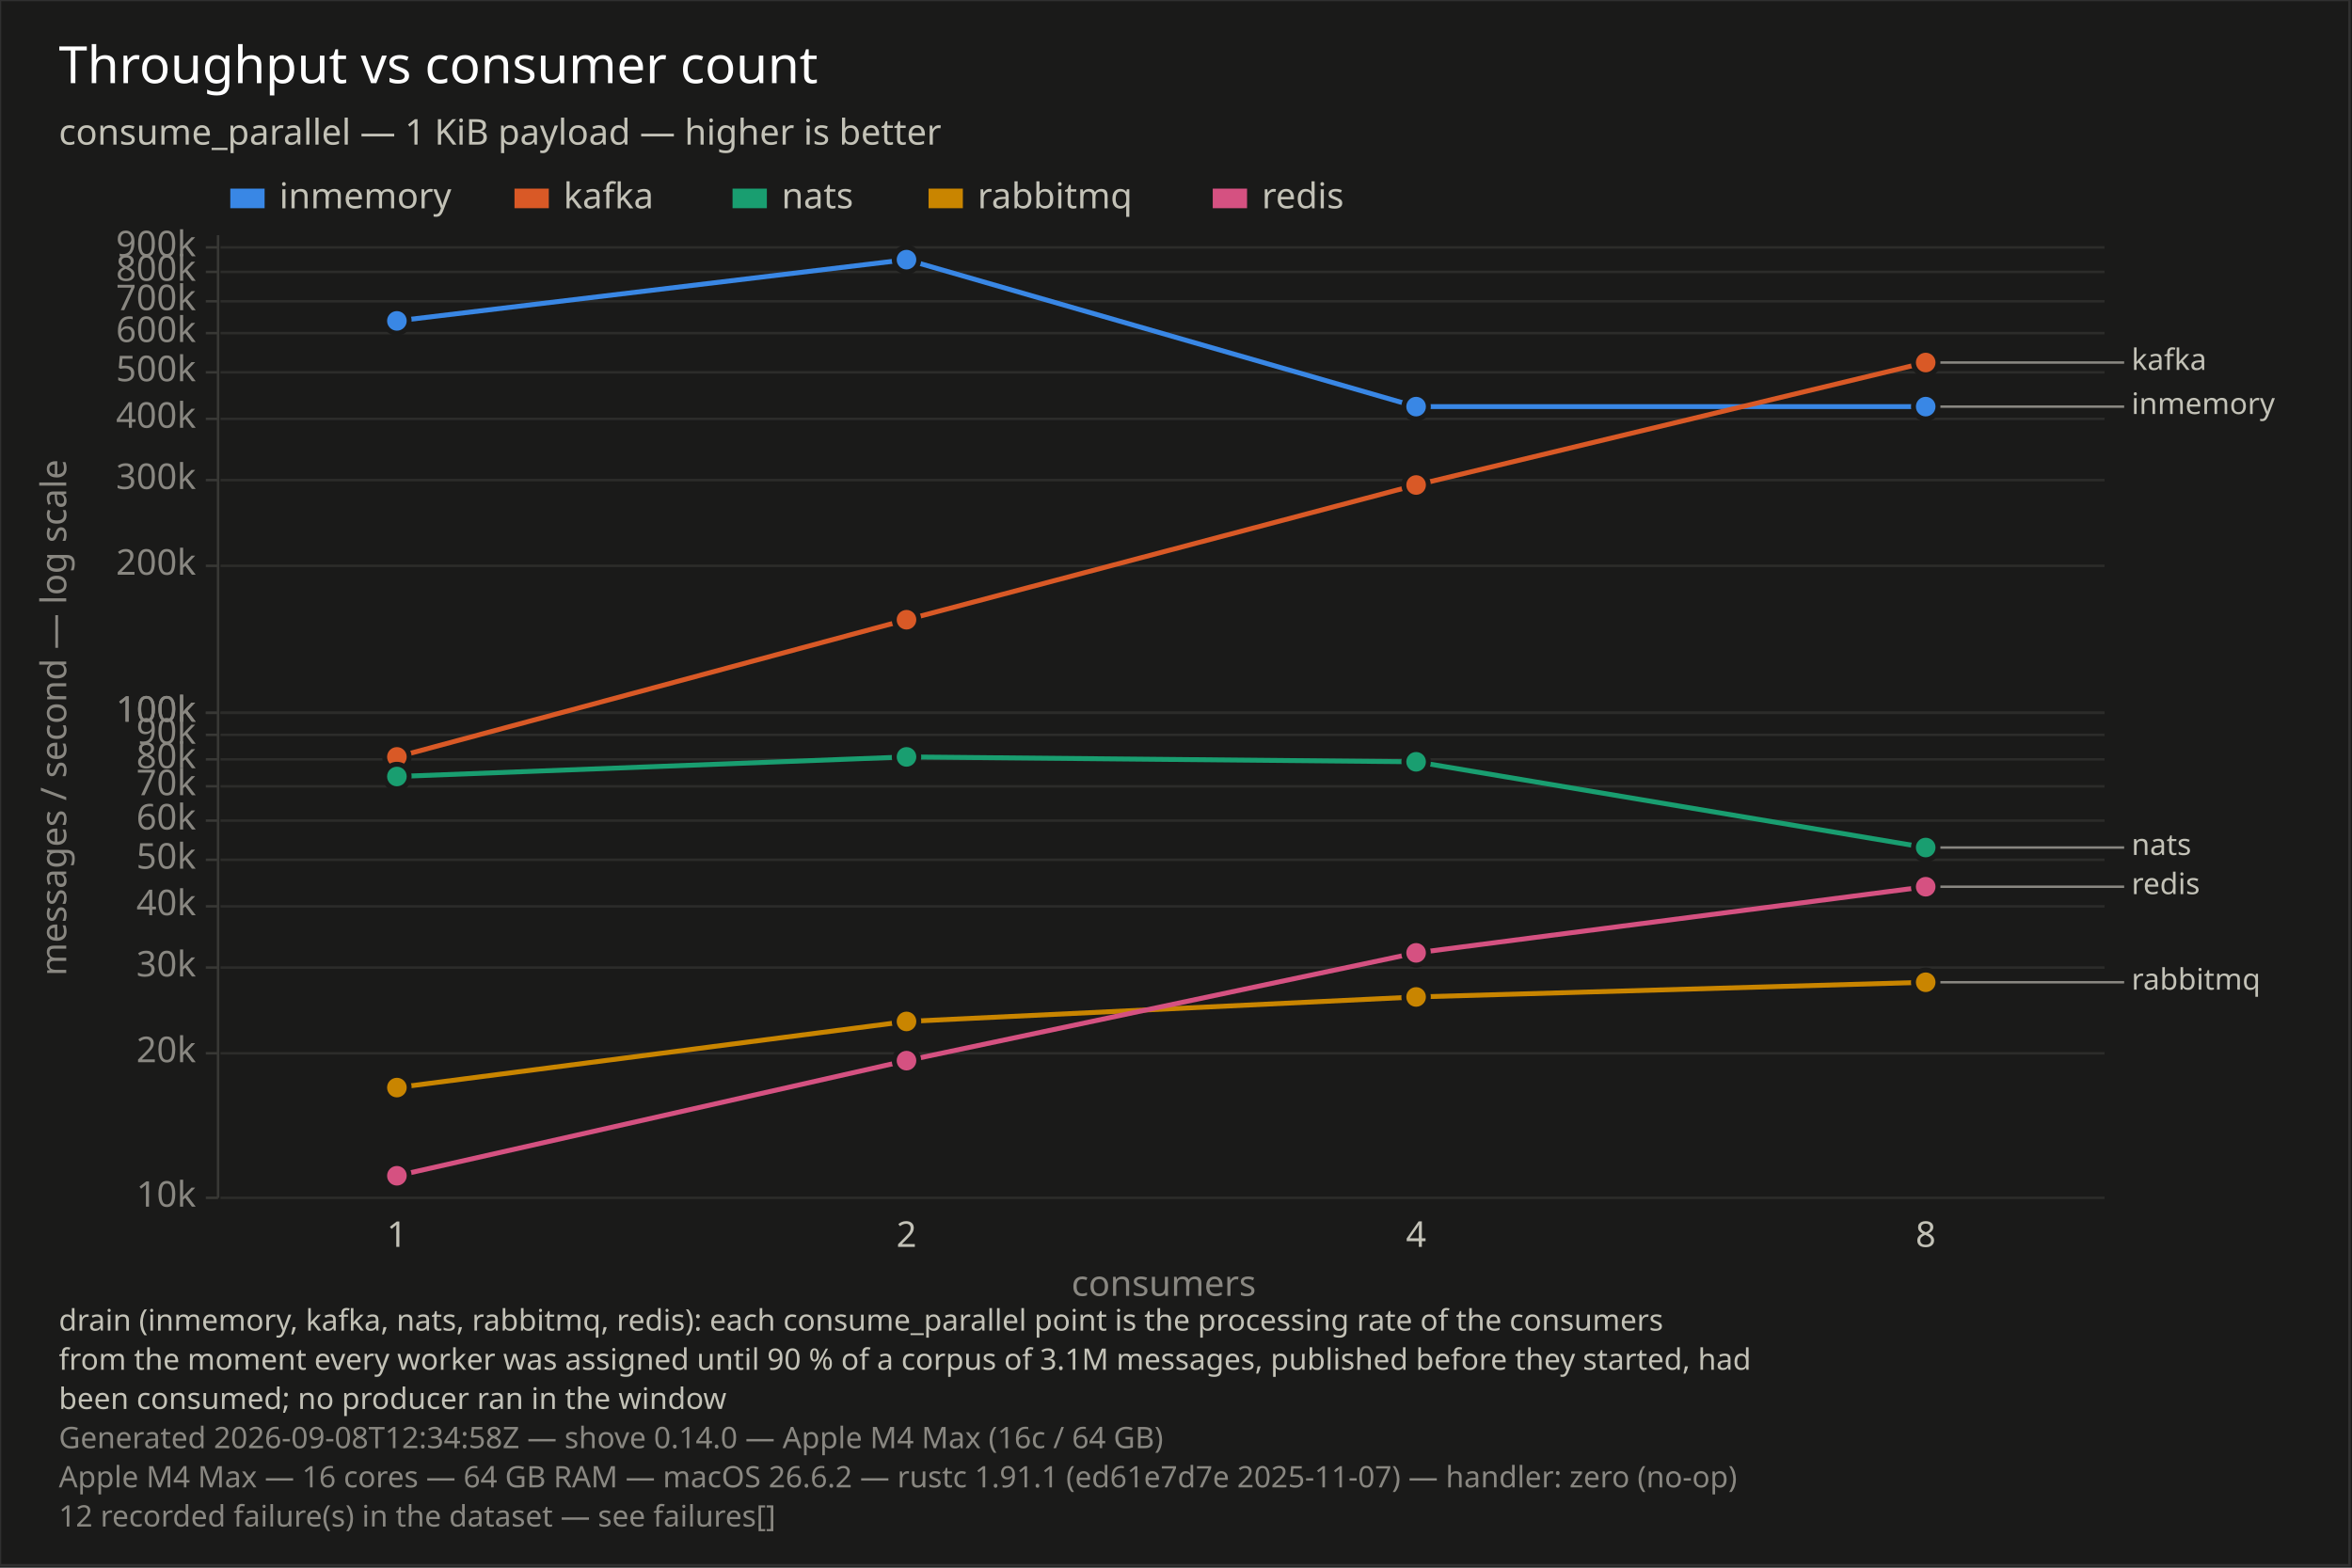
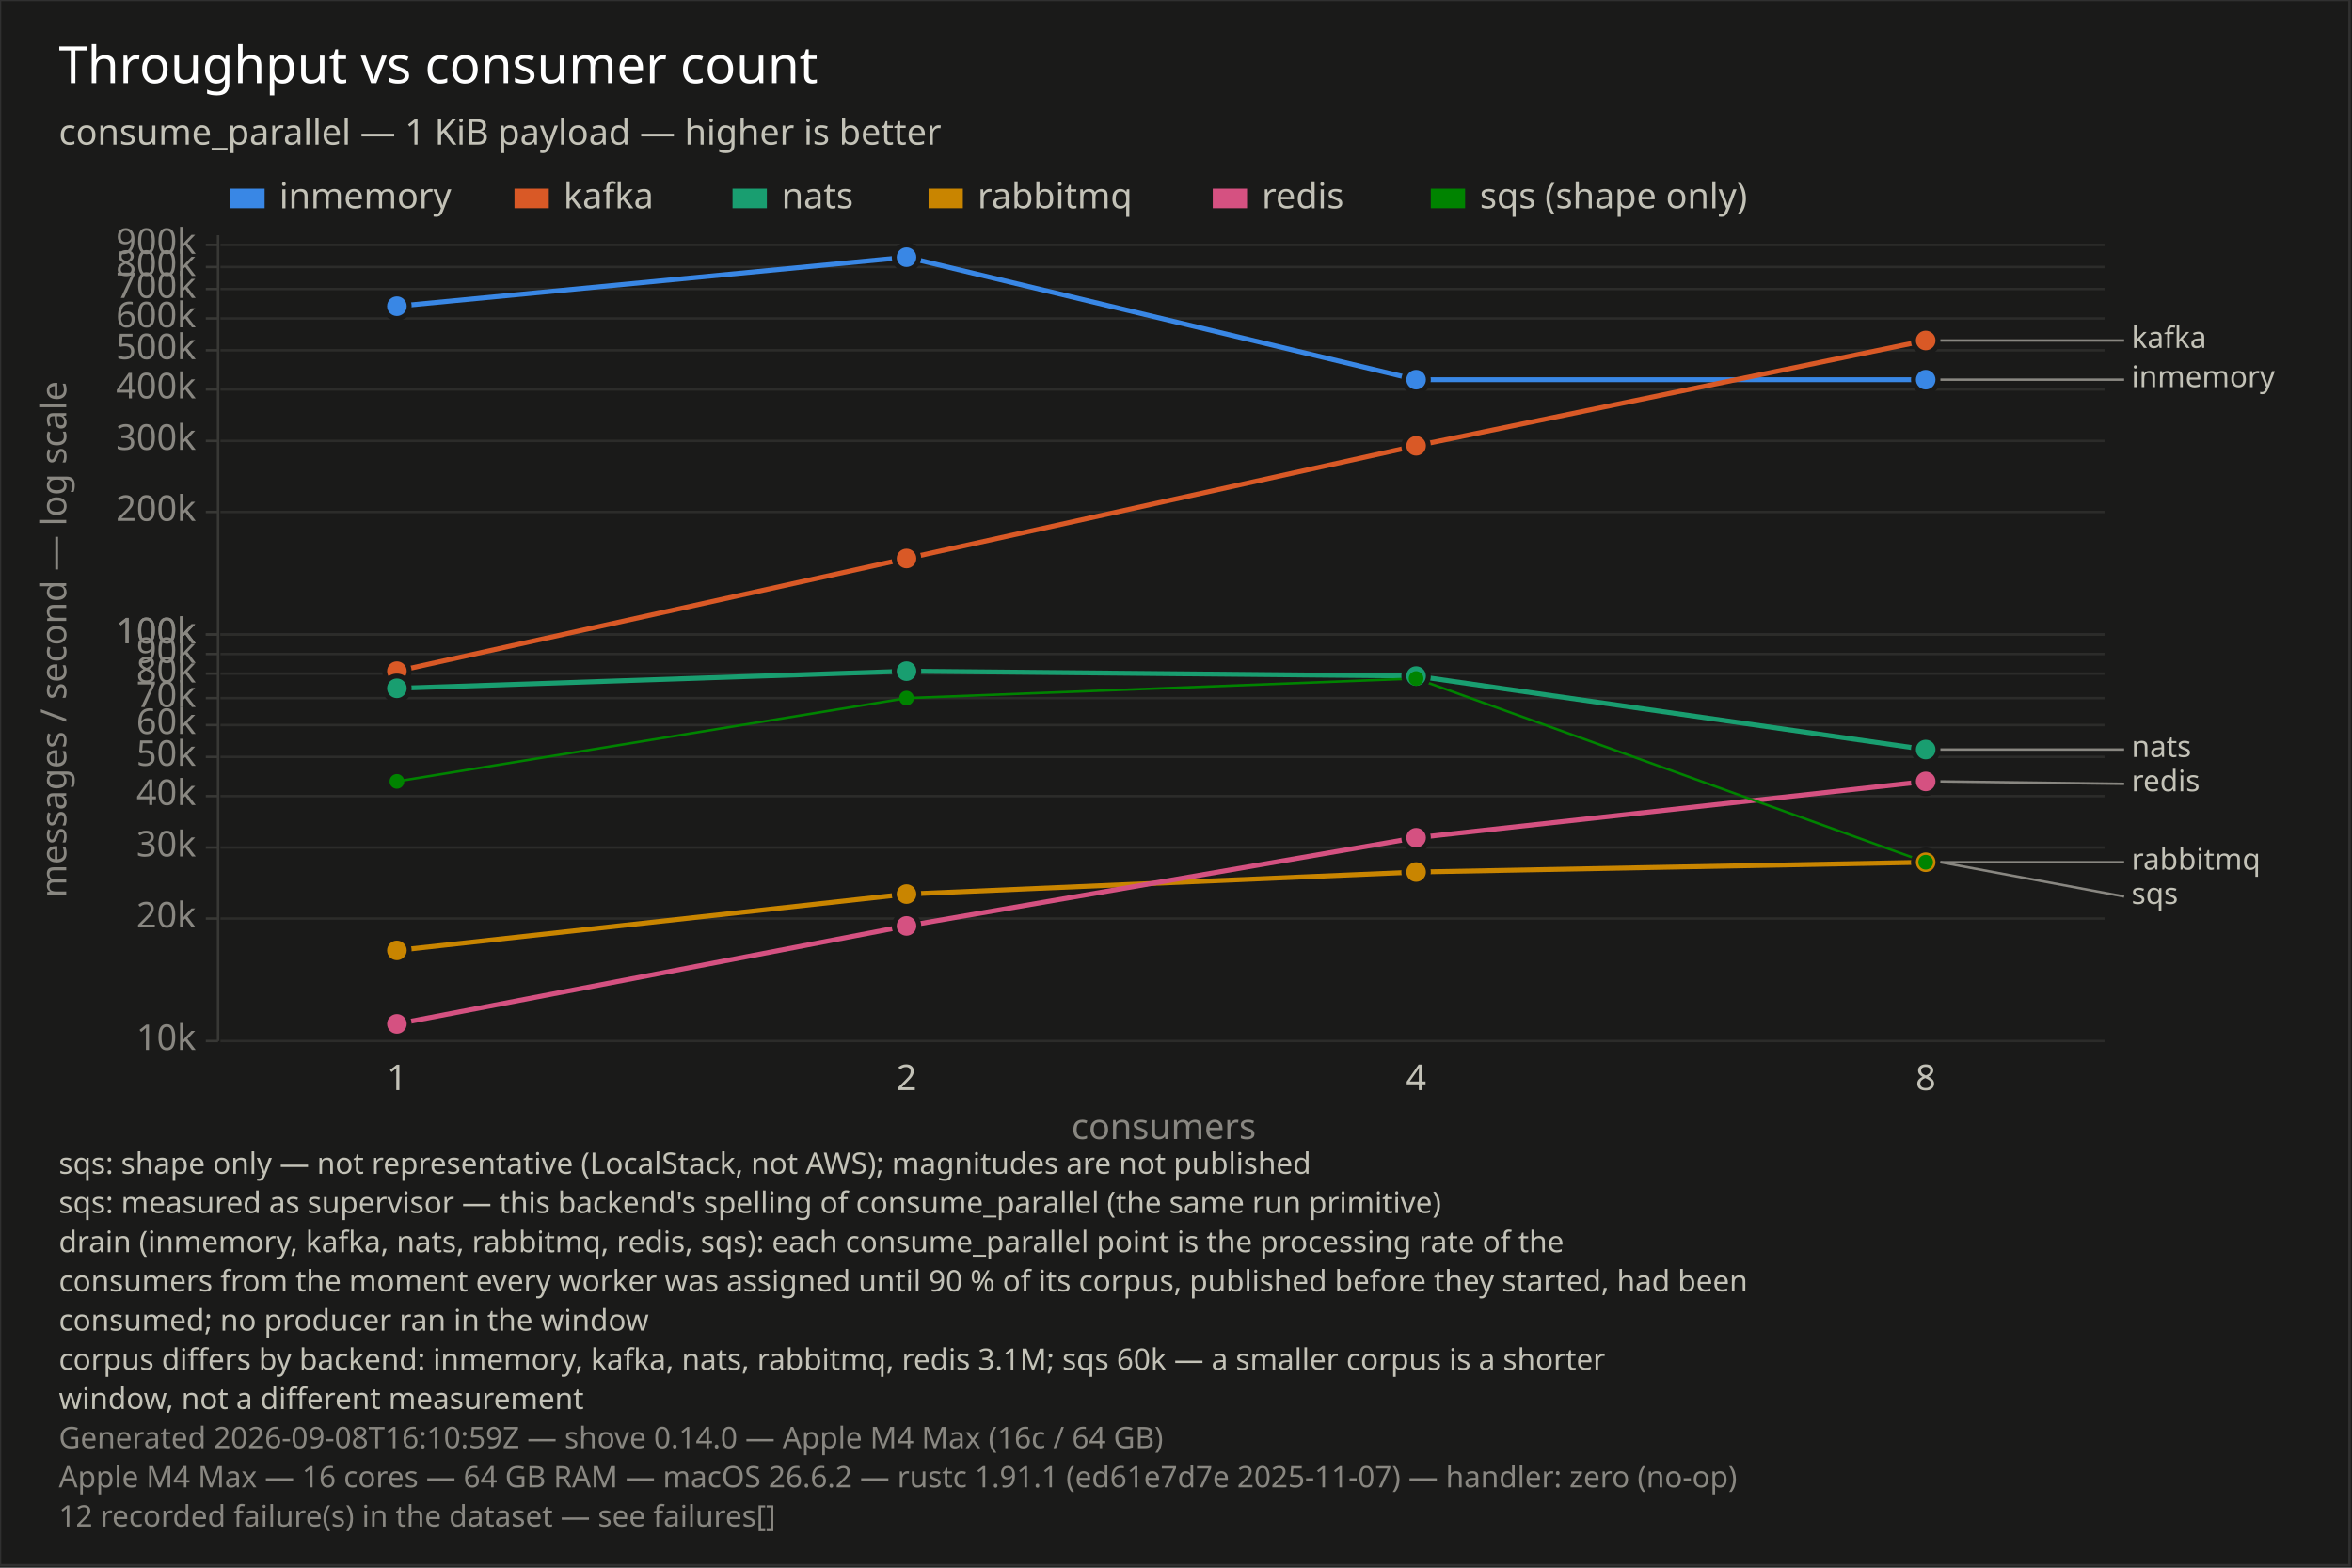
<svg xmlns="http://www.w3.org/2000/svg" width="960" height="640" viewBox="0 0 960 640">
  <rect x="0" y="0" width="960" height="640" opacity="1" fill="#1A1A19" stroke="none" />
  <rect x="0" y="0" width="959" height="639" opacity="0.1" fill="none" stroke="#FFFFFF" />
  <text x="24" y="18" dy="0.76em" text-anchor="start" font-family="sans-serif" font-size="20.968" opacity="1" fill="#FFFFFF">
Throughput vs consumer count
</text>
  <text x="24" y="48" dy="0.76em" text-anchor="start" font-family="sans-serif" font-size="14.516" opacity="1" fill="#C3C2B7">
consume_parallel — 1 KiB payload — higher is better
</text>
+   <text x="24" y="470" dy="0.76em" text-anchor="start" font-family="sans-serif" font-size="12.097" opacity="1" fill="#C3C2B7">
+ sqs: shape only — not representative (LocalStack, not AWS); magnitudes are not published
+ </text>
+   <text x="24" y="486" dy="0.76em" text-anchor="start" font-family="sans-serif" font-size="12.097" opacity="1" fill="#C3C2B7">
+ sqs: measured as supervisor — this backend's spelling of consume_parallel (the same run primitive)
+ </text>
+   <text x="24" y="502" dy="0.76em" text-anchor="start" font-family="sans-serif" font-size="12.097" opacity="1" fill="#C3C2B7">
+ drain (inmemory, kafka, nats, rabbitmq, redis, sqs): each consume_parallel point is the processing rate of the
+ </text>
+   <text x="24" y="518" dy="0.76em" text-anchor="start" font-family="sans-serif" font-size="12.097" opacity="1" fill="#C3C2B7">
+ consumers from the moment every worker was assigned until 90 % of its corpus, published before they started, had been
+ </text>
  <text x="24" y="534" dy="0.76em" text-anchor="start" font-family="sans-serif" font-size="12.097" opacity="1" fill="#C3C2B7">
- drain (inmemory, kafka, nats, rabbitmq, redis): each consume_parallel point is the processing rate of the consumers
+ consumed; no producer ran in the window
</text>
  <text x="24" y="550" dy="0.76em" text-anchor="start" font-family="sans-serif" font-size="12.097" opacity="1" fill="#C3C2B7">
- from the moment every worker was assigned until 90 % of a corpus of 3.1M messages, published before they started, had
+ corpus differs by backend: inmemory, kafka, nats, rabbitmq, redis 3.1M; sqs 60k — a smaller corpus is a shorter
</text>
  <text x="24" y="566" dy="0.76em" text-anchor="start" font-family="sans-serif" font-size="12.097" opacity="1" fill="#C3C2B7">
- been consumed; no producer ran in the window
+ window, not a different measurement
</text>
  <text x="24" y="582" dy="0.76em" text-anchor="start" font-family="sans-serif" font-size="12.097" opacity="1" fill="#898781">
- Generated 2026-09-08T12:34:58Z — shove 0.14.0 — Apple M4 Max (16c / 64 GB)
+ Generated 2026-09-08T16:10:59Z — shove 0.14.0 — Apple M4 Max (16c / 64 GB)
</text>
  <text x="24" y="598" dy="0.76em" text-anchor="start" font-family="sans-serif" font-size="12.097" opacity="1" fill="#898781">
Apple M4 Max — 16 cores — 64 GB RAM — macOS 26.6.2 — rustc 1.91.1 (ed61e7d7e 2025-11-07) — handler: zero (no-op)
</text>
  <text x="24" y="614" dy="0.76em" text-anchor="start" font-family="sans-serif" font-size="12.097" opacity="1" fill="#898781">
12 recorded failure(s) in the dataset — see failures[]
</text>
-   <text x="16" y="293" dy="0.76em" text-anchor="middle" font-family="sans-serif" font-size="14.516" opacity="1" fill="#898781" transform="rotate(270, 16, 293)">
+   <text x="16" y="261" dy="0.76em" text-anchor="middle" font-family="sans-serif" font-size="14.516" opacity="1" fill="#898781" transform="rotate(270, 16, 261)">
messages / second — log scale
</text>
-   <line opacity="1" stroke="#2C2C2A" stroke-width="1" x1="90" y1="489" x2="859" y2="489" />
-   <line opacity="1" stroke="#2C2C2A" stroke-width="1" x1="90" y1="430" x2="859" y2="430" />
-   <line opacity="1" stroke="#2C2C2A" stroke-width="1" x1="90" y1="395" x2="859" y2="395" />
-   <line opacity="1" stroke="#2C2C2A" stroke-width="1" x1="90" y1="370" x2="859" y2="370" />
-   <line opacity="1" stroke="#2C2C2A" stroke-width="1" x1="90" y1="351" x2="859" y2="351" />
-   <line opacity="1" stroke="#2C2C2A" stroke-width="1" x1="90" y1="335" x2="859" y2="335" />
-   <line opacity="1" stroke="#2C2C2A" stroke-width="1" x1="90" y1="321" x2="859" y2="321" />
-   <line opacity="1" stroke="#2C2C2A" stroke-width="1" x1="90" y1="310" x2="859" y2="310" />
-   <line opacity="1" stroke="#2C2C2A" stroke-width="1" x1="90" y1="300" x2="859" y2="300" />
-   <line opacity="1" stroke="#2C2C2A" stroke-width="1" x1="90" y1="291" x2="859" y2="291" />
-   <line opacity="1" stroke="#2C2C2A" stroke-width="1" x1="90" y1="291" x2="859" y2="291" />
-   <line opacity="1" stroke="#2C2C2A" stroke-width="1" x1="90" y1="231" x2="859" y2="231" />
-   <line opacity="1" stroke="#2C2C2A" stroke-width="1" x1="90" y1="196" x2="859" y2="196" />
-   <line opacity="1" stroke="#2C2C2A" stroke-width="1" x1="90" y1="171" x2="859" y2="171" />
-   <line opacity="1" stroke="#2C2C2A" stroke-width="1" x1="90" y1="152" x2="859" y2="152" />
-   <line opacity="1" stroke="#2C2C2A" stroke-width="1" x1="90" y1="136" x2="859" y2="136" />
-   <line opacity="1" stroke="#2C2C2A" stroke-width="1" x1="90" y1="123" x2="859" y2="123" />
-   <line opacity="1" stroke="#2C2C2A" stroke-width="1" x1="90" y1="111" x2="859" y2="111" />
-   <line opacity="1" stroke="#2C2C2A" stroke-width="1" x1="90" y1="101" x2="859" y2="101" />
-   <polyline fill="none" opacity="1" stroke="#383835" stroke-width="1" points="89,96 89,489 " />
-   <text x="80" y="489" dy="0.5ex" text-anchor="end" font-family="sans-serif" font-size="14.516" opacity="1" fill="#898781">
+   <line opacity="1" stroke="#2C2C2A" stroke-width="1" x1="90" y1="425" x2="859" y2="425" />
+   <line opacity="1" stroke="#2C2C2A" stroke-width="1" x1="90" y1="375" x2="859" y2="375" />
+   <line opacity="1" stroke="#2C2C2A" stroke-width="1" x1="90" y1="346" x2="859" y2="346" />
+   <line opacity="1" stroke="#2C2C2A" stroke-width="1" x1="90" y1="325" x2="859" y2="325" />
+   <line opacity="1" stroke="#2C2C2A" stroke-width="1" x1="90" y1="309" x2="859" y2="309" />
+   <line opacity="1" stroke="#2C2C2A" stroke-width="1" x1="90" y1="296" x2="859" y2="296" />
+   <line opacity="1" stroke="#2C2C2A" stroke-width="1" x1="90" y1="285" x2="859" y2="285" />
+   <line opacity="1" stroke="#2C2C2A" stroke-width="1" x1="90" y1="275" x2="859" y2="275" />
+   <line opacity="1" stroke="#2C2C2A" stroke-width="1" x1="90" y1="267" x2="859" y2="267" />
+   <line opacity="1" stroke="#2C2C2A" stroke-width="1" x1="90" y1="259" x2="859" y2="259" />
+   <line opacity="1" stroke="#2C2C2A" stroke-width="1" x1="90" y1="259" x2="859" y2="259" />
+   <line opacity="1" stroke="#2C2C2A" stroke-width="1" x1="90" y1="209" x2="859" y2="209" />
+   <line opacity="1" stroke="#2C2C2A" stroke-width="1" x1="90" y1="180" x2="859" y2="180" />
+   <line opacity="1" stroke="#2C2C2A" stroke-width="1" x1="90" y1="159" x2="859" y2="159" />
+   <line opacity="1" stroke="#2C2C2A" stroke-width="1" x1="90" y1="143" x2="859" y2="143" />
+   <line opacity="1" stroke="#2C2C2A" stroke-width="1" x1="90" y1="130" x2="859" y2="130" />
+   <line opacity="1" stroke="#2C2C2A" stroke-width="1" x1="90" y1="118" x2="859" y2="118" />
+   <line opacity="1" stroke="#2C2C2A" stroke-width="1" x1="90" y1="109" x2="859" y2="109" />
+   <line opacity="1" stroke="#2C2C2A" stroke-width="1" x1="90" y1="100" x2="859" y2="100" />
+   <polyline fill="none" opacity="1" stroke="#383835" stroke-width="1" points="89,96 89,425 " />
+   <text x="80" y="425" dy="0.5ex" text-anchor="end" font-family="sans-serif" font-size="14.516" opacity="1" fill="#898781">
10k
</text>
-   <polyline fill="none" opacity="1" stroke="#383835" stroke-width="1" points="84,489 89,489 " />
-   <text x="80" y="430" dy="0.5ex" text-anchor="end" font-family="sans-serif" font-size="14.516" opacity="1" fill="#898781">
+   <polyline fill="none" opacity="1" stroke="#383835" stroke-width="1" points="84,425 89,425 " />
+   <text x="80" y="375" dy="0.5ex" text-anchor="end" font-family="sans-serif" font-size="14.516" opacity="1" fill="#898781">
20k
</text>
-   <polyline fill="none" opacity="1" stroke="#383835" stroke-width="1" points="84,430 89,430 " />
-   <text x="80" y="395" dy="0.5ex" text-anchor="end" font-family="sans-serif" font-size="14.516" opacity="1" fill="#898781">
+   <polyline fill="none" opacity="1" stroke="#383835" stroke-width="1" points="84,375 89,375 " />
+   <text x="80" y="346" dy="0.5ex" text-anchor="end" font-family="sans-serif" font-size="14.516" opacity="1" fill="#898781">
30k
</text>
-   <polyline fill="none" opacity="1" stroke="#383835" stroke-width="1" points="84,395 89,395 " />
-   <text x="80" y="370" dy="0.5ex" text-anchor="end" font-family="sans-serif" font-size="14.516" opacity="1" fill="#898781">
+   <polyline fill="none" opacity="1" stroke="#383835" stroke-width="1" points="84,346 89,346 " />
+   <text x="80" y="325" dy="0.5ex" text-anchor="end" font-family="sans-serif" font-size="14.516" opacity="1" fill="#898781">
40k
</text>
-   <polyline fill="none" opacity="1" stroke="#383835" stroke-width="1" points="84,370 89,370 " />
-   <text x="80" y="351" dy="0.5ex" text-anchor="end" font-family="sans-serif" font-size="14.516" opacity="1" fill="#898781">
+   <polyline fill="none" opacity="1" stroke="#383835" stroke-width="1" points="84,325 89,325 " />
+   <text x="80" y="309" dy="0.5ex" text-anchor="end" font-family="sans-serif" font-size="14.516" opacity="1" fill="#898781">
50k
</text>
-   <polyline fill="none" opacity="1" stroke="#383835" stroke-width="1" points="84,351 89,351 " />
-   <text x="80" y="335" dy="0.5ex" text-anchor="end" font-family="sans-serif" font-size="14.516" opacity="1" fill="#898781">
+   <polyline fill="none" opacity="1" stroke="#383835" stroke-width="1" points="84,309 89,309 " />
+   <text x="80" y="296" dy="0.5ex" text-anchor="end" font-family="sans-serif" font-size="14.516" opacity="1" fill="#898781">
60k
</text>
-   <polyline fill="none" opacity="1" stroke="#383835" stroke-width="1" points="84,335 89,335 " />
-   <text x="80" y="321" dy="0.5ex" text-anchor="end" font-family="sans-serif" font-size="14.516" opacity="1" fill="#898781">
+   <polyline fill="none" opacity="1" stroke="#383835" stroke-width="1" points="84,296 89,296 " />
+   <text x="80" y="285" dy="0.5ex" text-anchor="end" font-family="sans-serif" font-size="14.516" opacity="1" fill="#898781">
70k
</text>
-   <polyline fill="none" opacity="1" stroke="#383835" stroke-width="1" points="84,321 89,321 " />
-   <text x="80" y="310" dy="0.5ex" text-anchor="end" font-family="sans-serif" font-size="14.516" opacity="1" fill="#898781">
+   <polyline fill="none" opacity="1" stroke="#383835" stroke-width="1" points="84,285 89,285 " />
+   <text x="80" y="275" dy="0.5ex" text-anchor="end" font-family="sans-serif" font-size="14.516" opacity="1" fill="#898781">
80k
</text>
-   <polyline fill="none" opacity="1" stroke="#383835" stroke-width="1" points="84,310 89,310 " />
-   <text x="80" y="300" dy="0.5ex" text-anchor="end" font-family="sans-serif" font-size="14.516" opacity="1" fill="#898781">
+   <polyline fill="none" opacity="1" stroke="#383835" stroke-width="1" points="84,275 89,275 " />
+   <text x="80" y="267" dy="0.5ex" text-anchor="end" font-family="sans-serif" font-size="14.516" opacity="1" fill="#898781">
90k
</text>
-   <polyline fill="none" opacity="1" stroke="#383835" stroke-width="1" points="84,300 89,300 " />
-   <text x="80" y="291" dy="0.5ex" text-anchor="end" font-family="sans-serif" font-size="14.516" opacity="1" fill="#898781">
+   <polyline fill="none" opacity="1" stroke="#383835" stroke-width="1" points="84,267 89,267 " />
+   <text x="80" y="259" dy="0.5ex" text-anchor="end" font-family="sans-serif" font-size="14.516" opacity="1" fill="#898781">
100k
</text>
-   <polyline fill="none" opacity="1" stroke="#383835" stroke-width="1" points="84,291 89,291 " />
-   <text x="80" y="291" dy="0.5ex" text-anchor="end" font-family="sans-serif" font-size="14.516" opacity="1" fill="#898781">
+   <polyline fill="none" opacity="1" stroke="#383835" stroke-width="1" points="84,259 89,259 " />
+   <text x="80" y="259" dy="0.5ex" text-anchor="end" font-family="sans-serif" font-size="14.516" opacity="1" fill="#898781">
100k
</text>
-   <polyline fill="none" opacity="1" stroke="#383835" stroke-width="1" points="84,291 89,291 " />
-   <text x="80" y="231" dy="0.5ex" text-anchor="end" font-family="sans-serif" font-size="14.516" opacity="1" fill="#898781">
+   <polyline fill="none" opacity="1" stroke="#383835" stroke-width="1" points="84,259 89,259 " />
+   <text x="80" y="209" dy="0.5ex" text-anchor="end" font-family="sans-serif" font-size="14.516" opacity="1" fill="#898781">
200k
</text>
-   <polyline fill="none" opacity="1" stroke="#383835" stroke-width="1" points="84,231 89,231 " />
-   <text x="80" y="196" dy="0.5ex" text-anchor="end" font-family="sans-serif" font-size="14.516" opacity="1" fill="#898781">
+   <polyline fill="none" opacity="1" stroke="#383835" stroke-width="1" points="84,209 89,209 " />
+   <text x="80" y="180" dy="0.5ex" text-anchor="end" font-family="sans-serif" font-size="14.516" opacity="1" fill="#898781">
300k
</text>
-   <polyline fill="none" opacity="1" stroke="#383835" stroke-width="1" points="84,196 89,196 " />
-   <text x="80" y="171" dy="0.5ex" text-anchor="end" font-family="sans-serif" font-size="14.516" opacity="1" fill="#898781">
+   <polyline fill="none" opacity="1" stroke="#383835" stroke-width="1" points="84,180 89,180 " />
+   <text x="80" y="159" dy="0.5ex" text-anchor="end" font-family="sans-serif" font-size="14.516" opacity="1" fill="#898781">
400k
</text>
-   <polyline fill="none" opacity="1" stroke="#383835" stroke-width="1" points="84,171 89,171 " />
-   <text x="80" y="152" dy="0.5ex" text-anchor="end" font-family="sans-serif" font-size="14.516" opacity="1" fill="#898781">
+   <polyline fill="none" opacity="1" stroke="#383835" stroke-width="1" points="84,159 89,159 " />
+   <text x="80" y="143" dy="0.5ex" text-anchor="end" font-family="sans-serif" font-size="14.516" opacity="1" fill="#898781">
500k
</text>
-   <polyline fill="none" opacity="1" stroke="#383835" stroke-width="1" points="84,152 89,152 " />
-   <text x="80" y="136" dy="0.5ex" text-anchor="end" font-family="sans-serif" font-size="14.516" opacity="1" fill="#898781">
+   <polyline fill="none" opacity="1" stroke="#383835" stroke-width="1" points="84,143 89,143 " />
+   <text x="80" y="130" dy="0.5ex" text-anchor="end" font-family="sans-serif" font-size="14.516" opacity="1" fill="#898781">
600k
</text>
-   <polyline fill="none" opacity="1" stroke="#383835" stroke-width="1" points="84,136 89,136 " />
-   <text x="80" y="123" dy="0.5ex" text-anchor="end" font-family="sans-serif" font-size="14.516" opacity="1" fill="#898781">
+   <polyline fill="none" opacity="1" stroke="#383835" stroke-width="1" points="84,130 89,130 " />
+   <text x="80" y="118" dy="0.5ex" text-anchor="end" font-family="sans-serif" font-size="14.516" opacity="1" fill="#898781">
700k
</text>
-   <polyline fill="none" opacity="1" stroke="#383835" stroke-width="1" points="84,123 89,123 " />
-   <text x="80" y="111" dy="0.5ex" text-anchor="end" font-family="sans-serif" font-size="14.516" opacity="1" fill="#898781">
+   <polyline fill="none" opacity="1" stroke="#383835" stroke-width="1" points="84,118 89,118 " />
+   <text x="80" y="109" dy="0.5ex" text-anchor="end" font-family="sans-serif" font-size="14.516" opacity="1" fill="#898781">
800k
</text>
-   <polyline fill="none" opacity="1" stroke="#383835" stroke-width="1" points="84,111 89,111 " />
-   <text x="80" y="101" dy="0.5ex" text-anchor="end" font-family="sans-serif" font-size="14.516" opacity="1" fill="#898781">
+   <polyline fill="none" opacity="1" stroke="#383835" stroke-width="1" points="84,109 89,109 " />
+   <text x="80" y="100" dy="0.5ex" text-anchor="end" font-family="sans-serif" font-size="14.516" opacity="1" fill="#898781">
900k
</text>
-   <polyline fill="none" opacity="1" stroke="#383835" stroke-width="1" points="84,101 89,101 " />
-   <polyline fill="none" opacity="1" stroke="#3987E5" stroke-width="2" points="162,131 370,106 578,166 786,166 " />
-   <polyline fill="none" opacity="1" stroke="#D95926" stroke-width="2" points="162,309 370,253 578,198 786,148 " />
-   <polyline fill="none" opacity="1" stroke="#199E70" stroke-width="2" points="162,317 370,309 578,311 786,346 " />
-   <polyline fill="none" opacity="1" stroke="#C98500" stroke-width="2" points="162,444 370,417 578,407 786,401 " />
-   <polyline fill="none" opacity="1" stroke="#D55181" stroke-width="2" points="162,480 370,433 578,389 786,362 " />
-   <circle cx="162" cy="131" r="6" opacity="1" fill="#1A1A19" stroke="none" stroke-width="0" />
-   <circle cx="162" cy="131" r="4" opacity="1" fill="#3987E5" stroke="none" stroke-width="0" />
-   <circle cx="370" cy="106" r="6" opacity="1" fill="#1A1A19" stroke="none" stroke-width="0" />
-   <circle cx="370" cy="106" r="4" opacity="1" fill="#3987E5" stroke="none" stroke-width="0" />
-   <circle cx="578" cy="166" r="6" opacity="1" fill="#1A1A19" stroke="none" stroke-width="0" />
-   <circle cx="578" cy="166" r="4" opacity="1" fill="#3987E5" stroke="none" stroke-width="0" />
-   <circle cx="786" cy="166" r="6" opacity="1" fill="#1A1A19" stroke="none" stroke-width="0" />
-   <circle cx="786" cy="166" r="4" opacity="1" fill="#3987E5" stroke="none" stroke-width="0" />
-   <circle cx="162" cy="309" r="6" opacity="1" fill="#1A1A19" stroke="none" stroke-width="0" />
-   <circle cx="162" cy="309" r="4" opacity="1" fill="#D95926" stroke="none" stroke-width="0" />
-   <circle cx="370" cy="253" r="6" opacity="1" fill="#1A1A19" stroke="none" stroke-width="0" />
-   <circle cx="370" cy="253" r="4" opacity="1" fill="#D95926" stroke="none" stroke-width="0" />
-   <circle cx="578" cy="198" r="6" opacity="1" fill="#1A1A19" stroke="none" stroke-width="0" />
-   <circle cx="578" cy="198" r="4" opacity="1" fill="#D95926" stroke="none" stroke-width="0" />
-   <circle cx="786" cy="148" r="6" opacity="1" fill="#1A1A19" stroke="none" stroke-width="0" />
-   <circle cx="786" cy="148" r="4" opacity="1" fill="#D95926" stroke="none" stroke-width="0" />
-   <circle cx="162" cy="317" r="6" opacity="1" fill="#1A1A19" stroke="none" stroke-width="0" />
-   <circle cx="162" cy="317" r="4" opacity="1" fill="#199E70" stroke="none" stroke-width="0" />
-   <circle cx="370" cy="309" r="6" opacity="1" fill="#1A1A19" stroke="none" stroke-width="0" />
-   <circle cx="370" cy="309" r="4" opacity="1" fill="#199E70" stroke="none" stroke-width="0" />
-   <circle cx="578" cy="311" r="6" opacity="1" fill="#1A1A19" stroke="none" stroke-width="0" />
-   <circle cx="578" cy="311" r="4" opacity="1" fill="#199E70" stroke="none" stroke-width="0" />
-   <circle cx="786" cy="346" r="6" opacity="1" fill="#1A1A19" stroke="none" stroke-width="0" />
-   <circle cx="786" cy="346" r="4" opacity="1" fill="#199E70" stroke="none" stroke-width="0" />
-   <circle cx="162" cy="444" r="6" opacity="1" fill="#1A1A19" stroke="none" stroke-width="0" />
-   <circle cx="162" cy="444" r="4" opacity="1" fill="#C98500" stroke="none" stroke-width="0" />
-   <circle cx="370" cy="417" r="6" opacity="1" fill="#1A1A19" stroke="none" stroke-width="0" />
-   <circle cx="370" cy="417" r="4" opacity="1" fill="#C98500" stroke="none" stroke-width="0" />
-   <circle cx="578" cy="407" r="6" opacity="1" fill="#1A1A19" stroke="none" stroke-width="0" />
-   <circle cx="578" cy="407" r="4" opacity="1" fill="#C98500" stroke="none" stroke-width="0" />
-   <circle cx="786" cy="401" r="6" opacity="1" fill="#1A1A19" stroke="none" stroke-width="0" />
-   <circle cx="786" cy="401" r="4" opacity="1" fill="#C98500" stroke="none" stroke-width="0" />
-   <circle cx="162" cy="480" r="6" opacity="1" fill="#1A1A19" stroke="none" stroke-width="0" />
-   <circle cx="162" cy="480" r="4" opacity="1" fill="#D55181" stroke="none" stroke-width="0" />
-   <circle cx="370" cy="433" r="6" opacity="1" fill="#1A1A19" stroke="none" stroke-width="0" />
-   <circle cx="370" cy="433" r="4" opacity="1" fill="#D55181" stroke="none" stroke-width="0" />
-   <circle cx="578" cy="389" r="6" opacity="1" fill="#1A1A19" stroke="none" stroke-width="0" />
-   <circle cx="578" cy="389" r="4" opacity="1" fill="#D55181" stroke="none" stroke-width="0" />
-   <circle cx="786" cy="362" r="6" opacity="1" fill="#1A1A19" stroke="none" stroke-width="0" />
-   <circle cx="786" cy="362" r="4" opacity="1" fill="#D55181" stroke="none" stroke-width="0" />
-   <polyline fill="none" opacity="1" stroke="#898781" stroke-width="1" points="792,148 867,148 " />
-   <text x="870" y="148" dy="0.5ex" text-anchor="start" font-family="sans-serif" font-size="12.097" opacity="1" fill="#C3C2B7">
+   <polyline fill="none" opacity="1" stroke="#383835" stroke-width="1" points="84,100 89,100 " />
+   <polyline fill="none" opacity="1" stroke="#3987E5" stroke-width="2" points="162,125 370,105 578,155 786,155 " />
+   <polyline fill="none" opacity="1" stroke="#D95926" stroke-width="2" points="162,274 370,228 578,182 786,139 " />
+   <polyline fill="none" opacity="1" stroke="#199E70" stroke-width="2" points="162,281 370,274 578,276 786,306 " />
+   <polyline fill="none" opacity="1" stroke="#C98500" stroke-width="2" points="162,388 370,365 578,356 786,352 " />
+   <polyline fill="none" opacity="1" stroke="#D55181" stroke-width="2" points="162,418 370,378 578,342 786,319 " />
+   <polyline fill="none" opacity="1" stroke="#008300" stroke-width="1" points="162,319 370,285 578,277 786,352 " />
+   <circle cx="162" cy="125" r="6" opacity="1" fill="#1A1A19" stroke="none" stroke-width="0" />
+   <circle cx="162" cy="125" r="4" opacity="1" fill="#3987E5" stroke="none" stroke-width="0" />
+   <circle cx="370" cy="105" r="6" opacity="1" fill="#1A1A19" stroke="none" stroke-width="0" />
+   <circle cx="370" cy="105" r="4" opacity="1" fill="#3987E5" stroke="none" stroke-width="0" />
+   <circle cx="578" cy="155" r="6" opacity="1" fill="#1A1A19" stroke="none" stroke-width="0" />
+   <circle cx="578" cy="155" r="4" opacity="1" fill="#3987E5" stroke="none" stroke-width="0" />
+   <circle cx="786" cy="155" r="6" opacity="1" fill="#1A1A19" stroke="none" stroke-width="0" />
+   <circle cx="786" cy="155" r="4" opacity="1" fill="#3987E5" stroke="none" stroke-width="0" />
+   <circle cx="162" cy="274" r="6" opacity="1" fill="#1A1A19" stroke="none" stroke-width="0" />
+   <circle cx="162" cy="274" r="4" opacity="1" fill="#D95926" stroke="none" stroke-width="0" />
+   <circle cx="370" cy="228" r="6" opacity="1" fill="#1A1A19" stroke="none" stroke-width="0" />
+   <circle cx="370" cy="228" r="4" opacity="1" fill="#D95926" stroke="none" stroke-width="0" />
+   <circle cx="578" cy="182" r="6" opacity="1" fill="#1A1A19" stroke="none" stroke-width="0" />
+   <circle cx="578" cy="182" r="4" opacity="1" fill="#D95926" stroke="none" stroke-width="0" />
+   <circle cx="786" cy="139" r="6" opacity="1" fill="#1A1A19" stroke="none" stroke-width="0" />
+   <circle cx="786" cy="139" r="4" opacity="1" fill="#D95926" stroke="none" stroke-width="0" />
+   <circle cx="162" cy="281" r="6" opacity="1" fill="#1A1A19" stroke="none" stroke-width="0" />
+   <circle cx="162" cy="281" r="4" opacity="1" fill="#199E70" stroke="none" stroke-width="0" />
+   <circle cx="370" cy="274" r="6" opacity="1" fill="#1A1A19" stroke="none" stroke-width="0" />
+   <circle cx="370" cy="274" r="4" opacity="1" fill="#199E70" stroke="none" stroke-width="0" />
+   <circle cx="578" cy="276" r="6" opacity="1" fill="#1A1A19" stroke="none" stroke-width="0" />
+   <circle cx="578" cy="276" r="4" opacity="1" fill="#199E70" stroke="none" stroke-width="0" />
+   <circle cx="786" cy="306" r="6" opacity="1" fill="#1A1A19" stroke="none" stroke-width="0" />
+   <circle cx="786" cy="306" r="4" opacity="1" fill="#199E70" stroke="none" stroke-width="0" />
+   <circle cx="162" cy="388" r="6" opacity="1" fill="#1A1A19" stroke="none" stroke-width="0" />
+   <circle cx="162" cy="388" r="4" opacity="1" fill="#C98500" stroke="none" stroke-width="0" />
+   <circle cx="370" cy="365" r="6" opacity="1" fill="#1A1A19" stroke="none" stroke-width="0" />
+   <circle cx="370" cy="365" r="4" opacity="1" fill="#C98500" stroke="none" stroke-width="0" />
+   <circle cx="578" cy="356" r="6" opacity="1" fill="#1A1A19" stroke="none" stroke-width="0" />
+   <circle cx="578" cy="356" r="4" opacity="1" fill="#C98500" stroke="none" stroke-width="0" />
+   <circle cx="786" cy="352" r="6" opacity="1" fill="#1A1A19" stroke="none" stroke-width="0" />
+   <circle cx="786" cy="352" r="4" opacity="1" fill="#C98500" stroke="none" stroke-width="0" />
+   <circle cx="162" cy="418" r="6" opacity="1" fill="#1A1A19" stroke="none" stroke-width="0" />
+   <circle cx="162" cy="418" r="4" opacity="1" fill="#D55181" stroke="none" stroke-width="0" />
+   <circle cx="370" cy="378" r="6" opacity="1" fill="#1A1A19" stroke="none" stroke-width="0" />
+   <circle cx="370" cy="378" r="4" opacity="1" fill="#D55181" stroke="none" stroke-width="0" />
+   <circle cx="578" cy="342" r="6" opacity="1" fill="#1A1A19" stroke="none" stroke-width="0" />
+   <circle cx="578" cy="342" r="4" opacity="1" fill="#D55181" stroke="none" stroke-width="0" />
+   <circle cx="786" cy="319" r="6" opacity="1" fill="#1A1A19" stroke="none" stroke-width="0" />
+   <circle cx="786" cy="319" r="4" opacity="1" fill="#D55181" stroke="none" stroke-width="0" />
+   <circle cx="162" cy="319" r="3" opacity="1" fill="#008300" stroke="none" stroke-width="0" />
+   <circle cx="370" cy="285" r="3" opacity="1" fill="#008300" stroke="none" stroke-width="0" />
+   <circle cx="578" cy="277" r="3" opacity="1" fill="#008300" stroke="none" stroke-width="0" />
+   <circle cx="786" cy="352" r="3" opacity="1" fill="#008300" stroke="none" stroke-width="0" />
+   <polyline fill="none" opacity="1" stroke="#898781" stroke-width="1" points="792,139 867,139 " />
+   <text x="870" y="139" dy="0.5ex" text-anchor="start" font-family="sans-serif" font-size="12.097" opacity="1" fill="#C3C2B7">
kafka
</text>
-   <polyline fill="none" opacity="1" stroke="#898781" stroke-width="1" points="792,166 867,166 " />
-   <text x="870" y="166" dy="0.5ex" text-anchor="start" font-family="sans-serif" font-size="12.097" opacity="1" fill="#C3C2B7">
+   <polyline fill="none" opacity="1" stroke="#898781" stroke-width="1" points="792,155 867,155 " />
+   <text x="870" y="155" dy="0.5ex" text-anchor="start" font-family="sans-serif" font-size="12.097" opacity="1" fill="#C3C2B7">
inmemory
</text>
-   <polyline fill="none" opacity="1" stroke="#898781" stroke-width="1" points="792,346 867,346 " />
-   <text x="870" y="346" dy="0.5ex" text-anchor="start" font-family="sans-serif" font-size="12.097" opacity="1" fill="#C3C2B7">
+   <polyline fill="none" opacity="1" stroke="#898781" stroke-width="1" points="792,306 867,306 " />
+   <text x="870" y="306" dy="0.5ex" text-anchor="start" font-family="sans-serif" font-size="12.097" opacity="1" fill="#C3C2B7">
nats
</text>
-   <polyline fill="none" opacity="1" stroke="#898781" stroke-width="1" points="792,362 867,362 " />
-   <text x="870" y="362" dy="0.5ex" text-anchor="start" font-family="sans-serif" font-size="12.097" opacity="1" fill="#C3C2B7">
+   <polyline fill="none" opacity="1" stroke="#898781" stroke-width="1" points="792,319 867,320 " />
+   <text x="870" y="320" dy="0.5ex" text-anchor="start" font-family="sans-serif" font-size="12.097" opacity="1" fill="#C3C2B7">
redis
</text>
-   <polyline fill="none" opacity="1" stroke="#898781" stroke-width="1" points="792,401 867,401 " />
-   <text x="870" y="401" dy="0.5ex" text-anchor="start" font-family="sans-serif" font-size="12.097" opacity="1" fill="#C3C2B7">
+   <polyline fill="none" opacity="1" stroke="#898781" stroke-width="1" points="792,352 867,352 " />
+   <text x="870" y="352" dy="0.5ex" text-anchor="start" font-family="sans-serif" font-size="12.097" opacity="1" fill="#C3C2B7">
rabbitmq
</text>
-   <text x="162" y="498" dy="0.76em" text-anchor="middle" font-family="sans-serif" font-size="14.516" opacity="1" fill="#C3C2B7">
+   <polyline fill="none" opacity="1" stroke="#898781" stroke-width="1" points="792,352 867,366 " />
+   <text x="870" y="366" dy="0.5ex" text-anchor="start" font-family="sans-serif" font-size="12.097" opacity="1" fill="#C3C2B7">
+ sqs
+ </text>
+   <text x="162" y="434" dy="0.76em" text-anchor="middle" font-family="sans-serif" font-size="14.516" opacity="1" fill="#C3C2B7">
1
</text>
-   <text x="370" y="498" dy="0.76em" text-anchor="middle" font-family="sans-serif" font-size="14.516" opacity="1" fill="#C3C2B7">
+   <text x="370" y="434" dy="0.76em" text-anchor="middle" font-family="sans-serif" font-size="14.516" opacity="1" fill="#C3C2B7">
2
</text>
-   <text x="578" y="498" dy="0.76em" text-anchor="middle" font-family="sans-serif" font-size="14.516" opacity="1" fill="#C3C2B7">
+   <text x="578" y="434" dy="0.76em" text-anchor="middle" font-family="sans-serif" font-size="14.516" opacity="1" fill="#C3C2B7">
4
</text>
-   <text x="786" y="498" dy="0.76em" text-anchor="middle" font-family="sans-serif" font-size="14.516" opacity="1" fill="#C3C2B7">
+   <text x="786" y="434" dy="0.76em" text-anchor="middle" font-family="sans-serif" font-size="14.516" opacity="1" fill="#C3C2B7">
8
</text>
-   <text x="475" y="518" dy="0.76em" text-anchor="middle" font-family="sans-serif" font-size="14.516" opacity="1" fill="#898781">
+   <text x="475" y="454" dy="0.76em" text-anchor="middle" font-family="sans-serif" font-size="14.516" opacity="1" fill="#898781">
consumers
</text>
  <rect x="94" y="77" width="14" height="8" opacity="1" fill="#3987E5" stroke="none" />
  <text x="114" y="74" dy="0.76em" text-anchor="start" font-family="sans-serif" font-size="14.516" opacity="1" fill="#C3C2B7">
inmemory
</text>
  <rect x="210" y="77" width="14" height="8" opacity="1" fill="#D95926" stroke="none" />
  <text x="230" y="74" dy="0.76em" text-anchor="start" font-family="sans-serif" font-size="14.516" opacity="1" fill="#C3C2B7">
kafka
</text>
  <rect x="299" y="77" width="14" height="8" opacity="1" fill="#199E70" stroke="none" />
  <text x="319" y="74" dy="0.76em" text-anchor="start" font-family="sans-serif" font-size="14.516" opacity="1" fill="#C3C2B7">
nats
</text>
  <rect x="379" y="77" width="14" height="8" opacity="1" fill="#C98500" stroke="none" />
  <text x="399" y="74" dy="0.76em" text-anchor="start" font-family="sans-serif" font-size="14.516" opacity="1" fill="#C3C2B7">
rabbitmq
</text>
  <rect x="495" y="77" width="14" height="8" opacity="1" fill="#D55181" stroke="none" />
  <text x="515" y="74" dy="0.76em" text-anchor="start" font-family="sans-serif" font-size="14.516" opacity="1" fill="#C3C2B7">
redis
</text>
+   <rect x="584" y="77" width="14" height="8" opacity="1" fill="#008300" stroke="none" />
+   <text x="604" y="74" dy="0.76em" text-anchor="start" font-family="sans-serif" font-size="14.516" opacity="1" fill="#C3C2B7">
+ sqs (shape only)
+ </text>
</svg>
